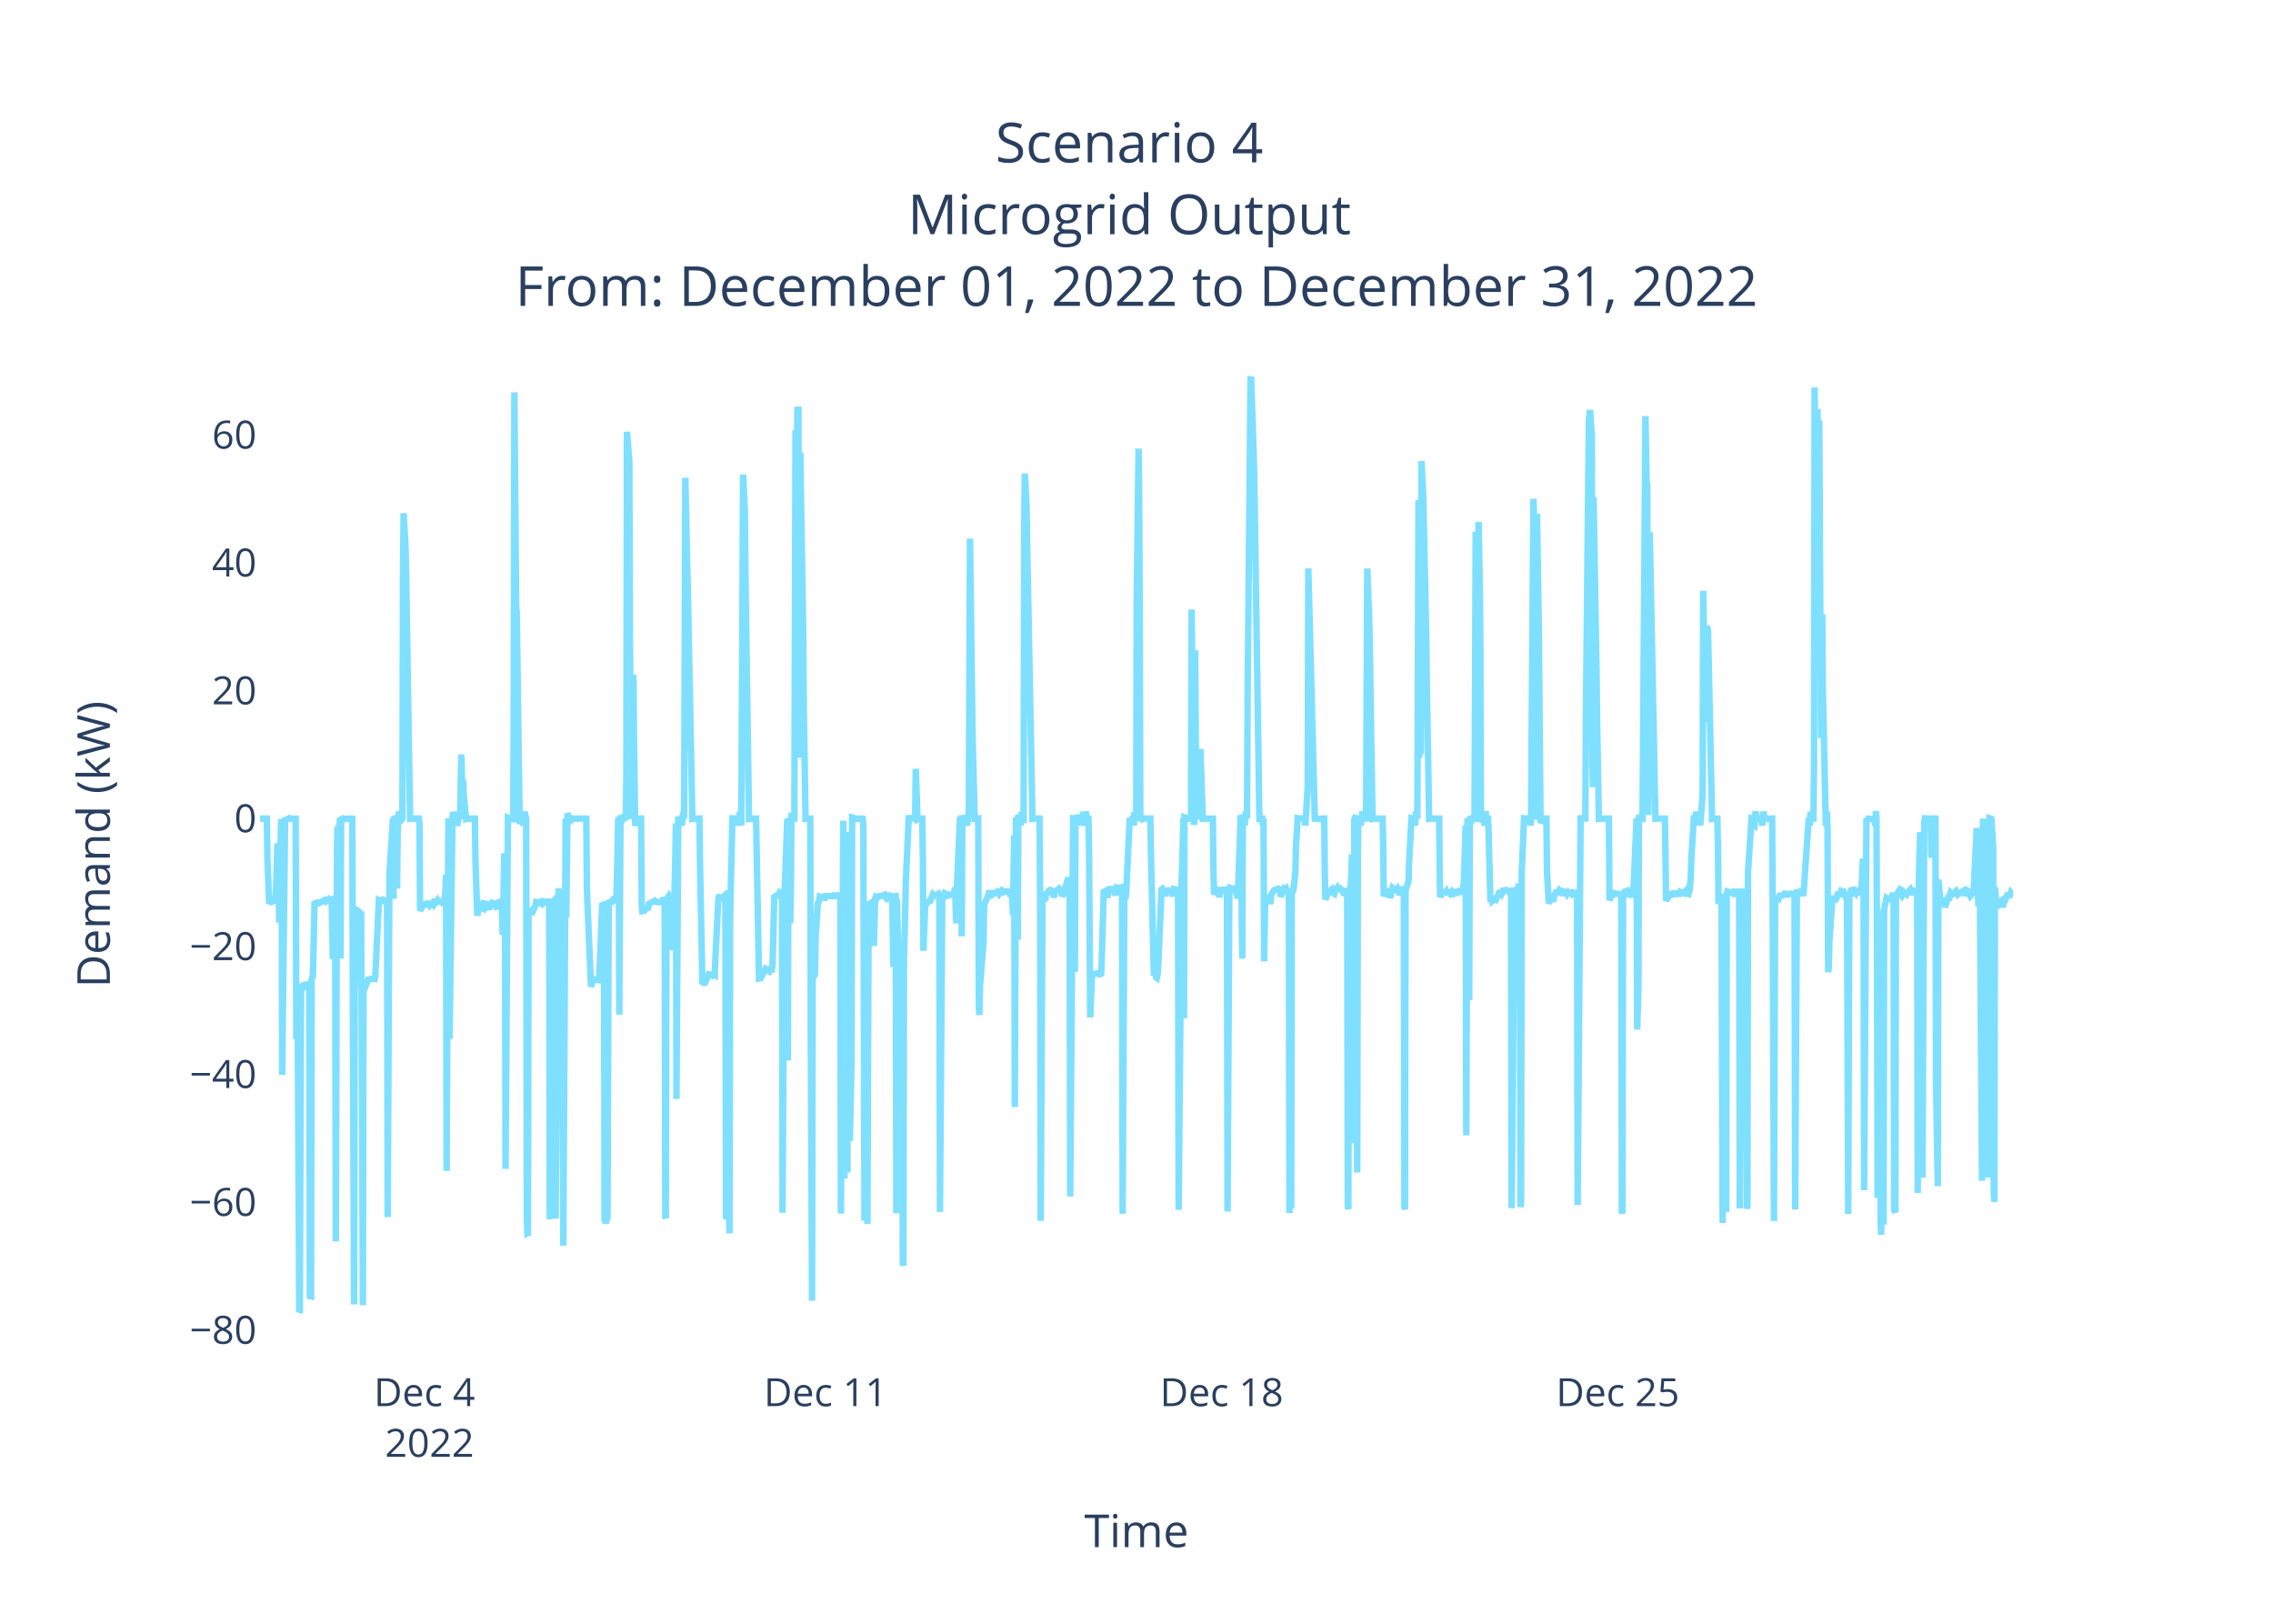
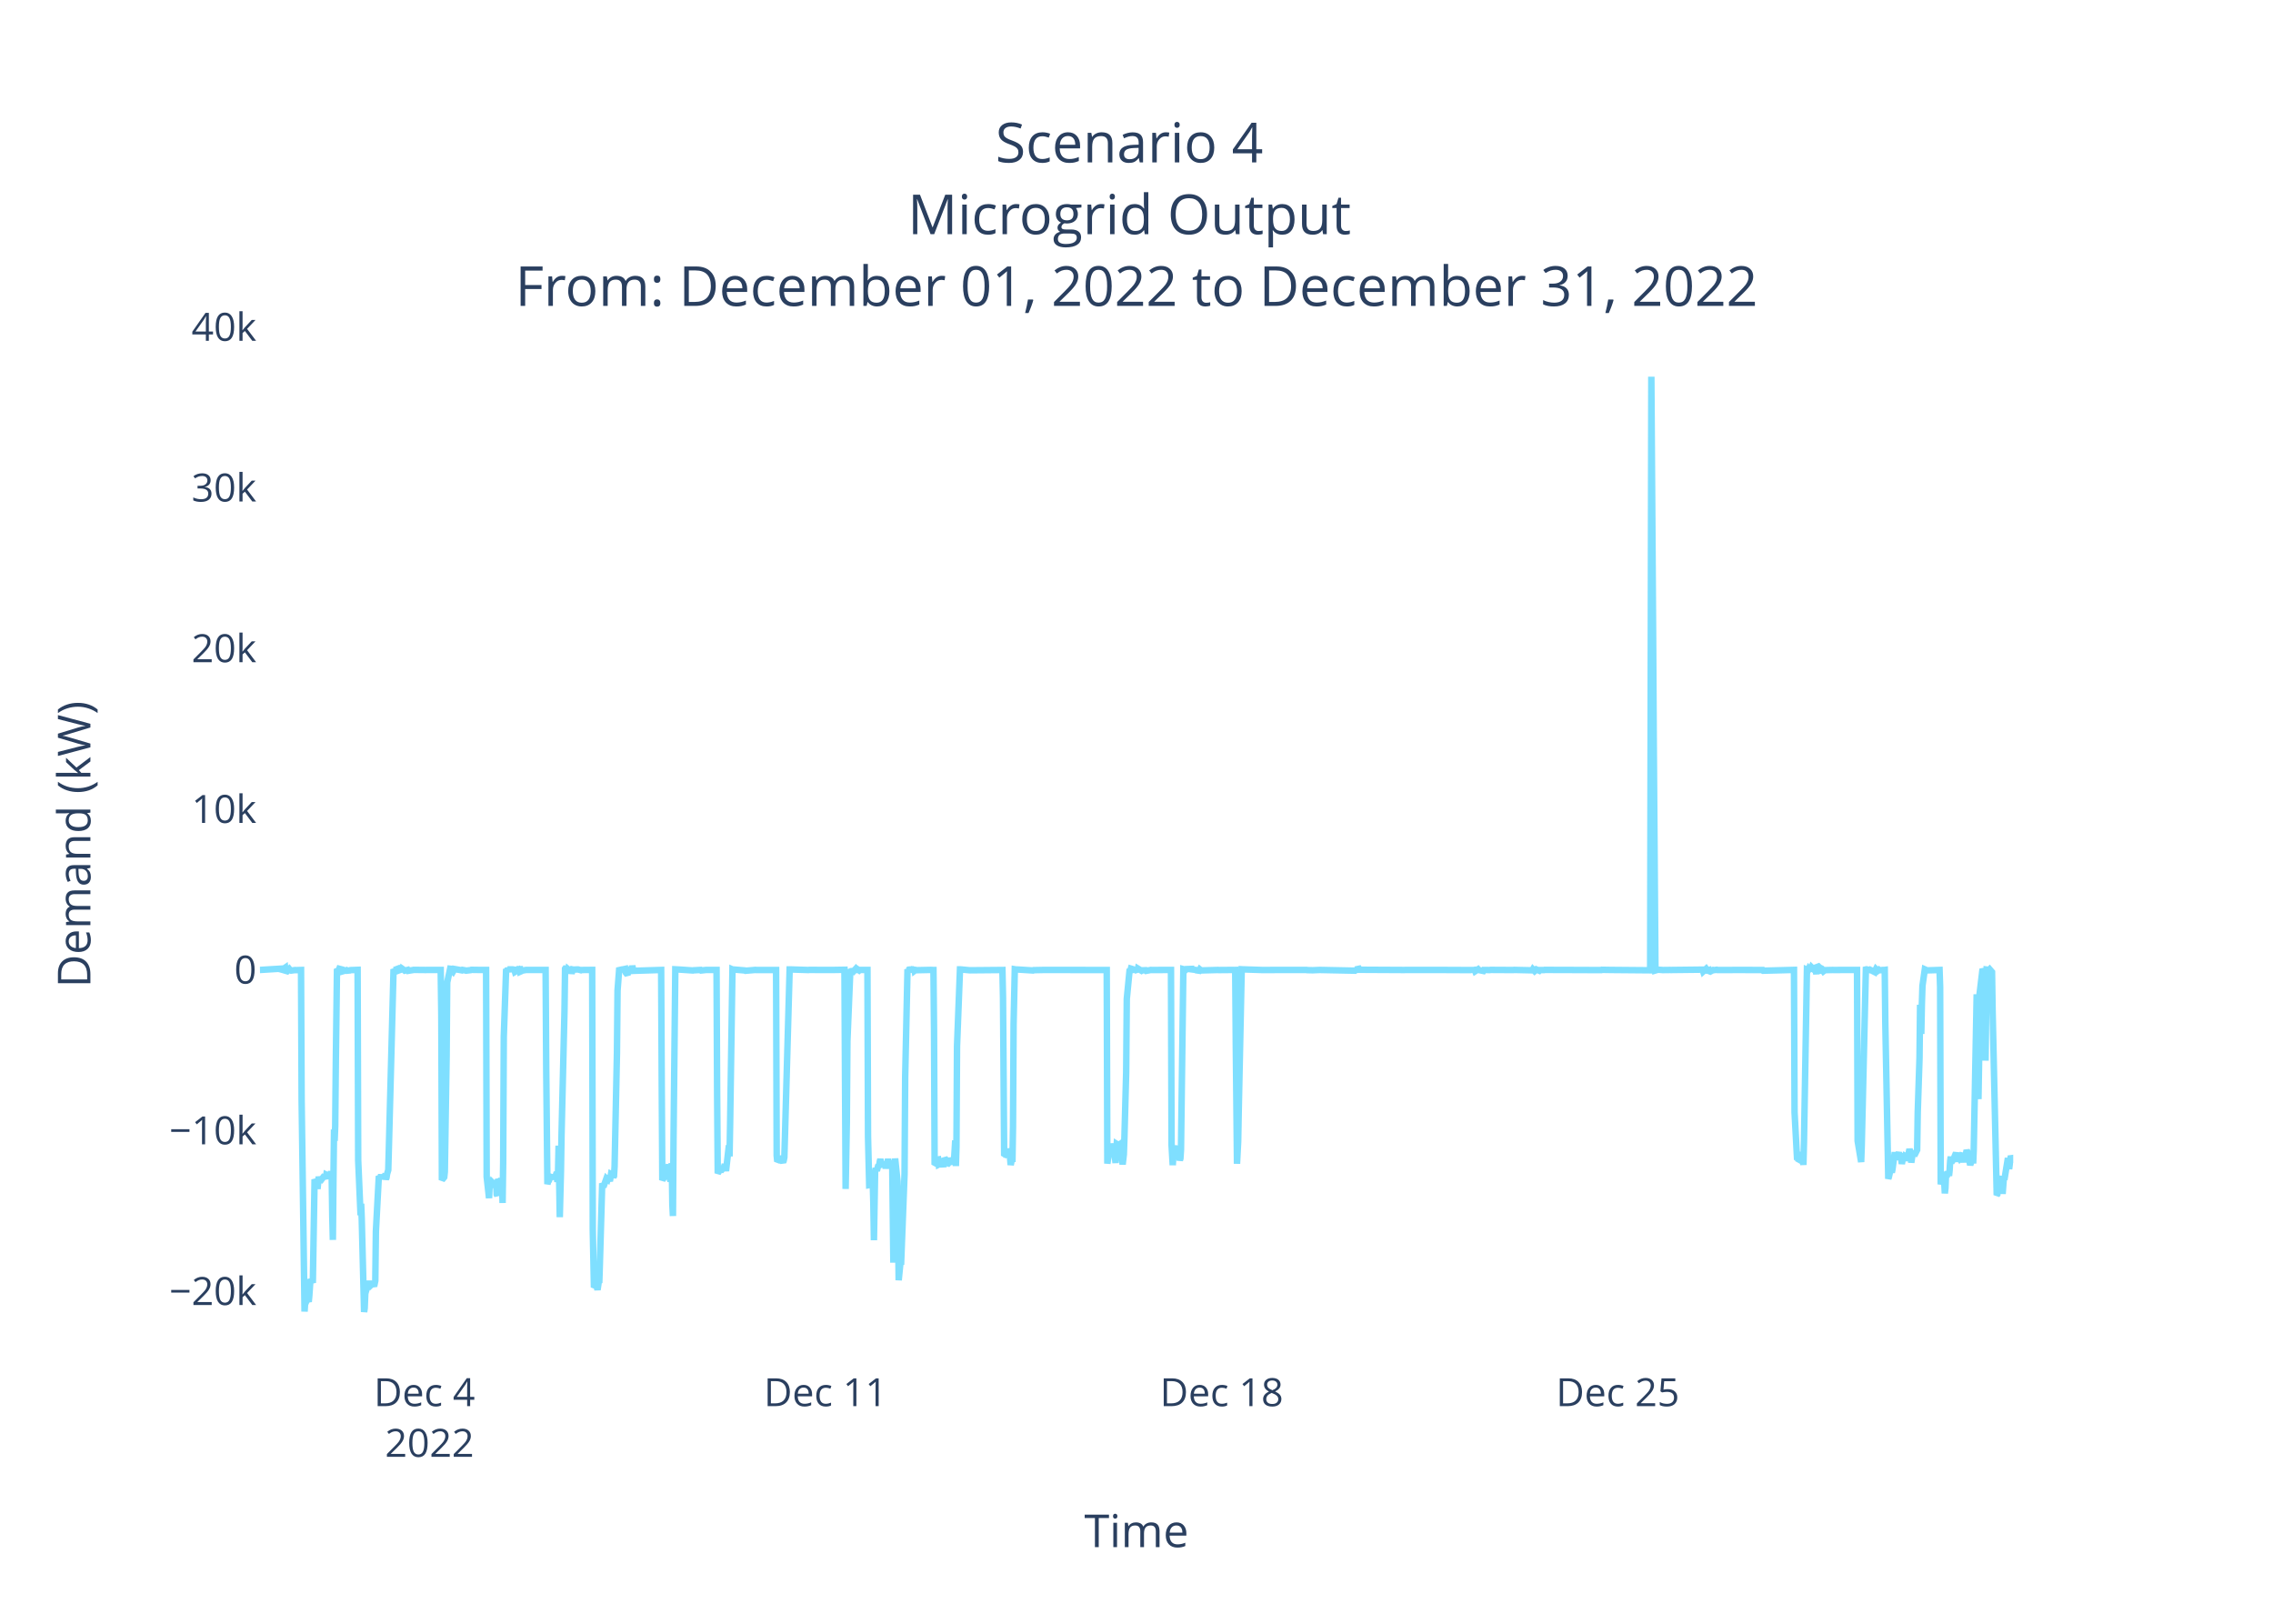
<svg xmlns="http://www.w3.org/2000/svg" class="main-svg" width="700" height="500" style="" viewBox="0 0 700 500">
  <rect x="0" y="0" width="700" height="500" style="fill: rgb(255, 255, 255); fill-opacity: 1;" />
-   <defs id="defs-c0f42e">
+   <defs id="defs-d903cc">
    <g class="clips">
-       <clipPath id="clipc0f42exyplot" class="plotclip">
+       <clipPath id="clipd903ccxyplot" class="plotclip">
        <rect width="540" height="320" />
      </clipPath>
-       <clipPath class="axesclip" id="clipc0f42ex">
+       <clipPath class="axesclip" id="clipd903ccx">
        <rect x="80" y="0" width="540" height="500" />
      </clipPath>
-       <clipPath class="axesclip" id="clipc0f42ey">
+       <clipPath class="axesclip" id="clipd903ccy">
        <rect x="0" y="100" width="700" height="320" />
      </clipPath>
-       <clipPath class="axesclip" id="clipc0f42exy">
+       <clipPath class="axesclip" id="clipd903ccxy">
        <rect x="80" y="100" width="540" height="320" />
      </clipPath>
    </g>
    <g class="gradients" />
    <g class="patterns" />
  </defs>
  <g class="bglayer" />
  <g class="layer-below">
    <g class="imagelayer" />
    <g class="shapelayer" />
  </g>
  <g class="cartesianlayer">
    <g class="subplot xy">
      <g class="layer-subplot">
        <g class="shapelayer" />
        <g class="imagelayer" />
      </g>
      <g class="minor-gridlayer">
        <g class="x" />
        <g class="y" />
      </g>
      <g class="gridlayer">
        <g class="x">
          <path class="xgrid crisp" transform="translate(132.28,0)" d="M0,100v320" style="stroke: rgb(255, 255, 255); stroke-opacity: 1; stroke-width: 1px;" />
          <path class="xgrid crisp" transform="translate(254.25,0)" d="M0,100v320" style="stroke: rgb(255, 255, 255); stroke-opacity: 1; stroke-width: 1px;" />
          <path class="xgrid crisp" transform="translate(376.23,0)" d="M0,100v320" style="stroke: rgb(255, 255, 255); stroke-opacity: 1; stroke-width: 1px;" />
          <path class="xgrid crisp" transform="translate(498.21,0)" d="M0,100v320" style="stroke: rgb(255, 255, 255); stroke-opacity: 1; stroke-width: 1px;" />
        </g>
        <g class="y">
-           <path class="ygrid crisp" transform="translate(0,409.59)" d="M80,0h540" style="stroke: rgb(255, 255, 255); stroke-opacity: 1; stroke-width: 1px;" />
-           <path class="ygrid crisp" transform="translate(0,370.21)" d="M80,0h540" style="stroke: rgb(255, 255, 255); stroke-opacity: 1; stroke-width: 1px;" />
-           <path class="ygrid crisp" transform="translate(0,330.83)" d="M80,0h540" style="stroke: rgb(255, 255, 255); stroke-opacity: 1; stroke-width: 1px;" />
-           <path class="ygrid crisp" transform="translate(0,291.45)" d="M80,0h540" style="stroke: rgb(255, 255, 255); stroke-opacity: 1; stroke-width: 1px;" />
-           <path class="ygrid crisp" transform="translate(0,212.69)" d="M80,0h540" style="stroke: rgb(255, 255, 255); stroke-opacity: 1; stroke-width: 1px;" />
-           <path class="ygrid crisp" transform="translate(0,173.32)" d="M80,0h540" style="stroke: rgb(255, 255, 255); stroke-opacity: 1; stroke-width: 1px;" />
-           <path class="ygrid crisp" transform="translate(0,133.94)" d="M80,0h540" style="stroke: rgb(255, 255, 255); stroke-opacity: 1; stroke-width: 1px;" />
+           <path class="ygrid crisp" transform="translate(0,397.65)" d="M80,0h540" style="stroke: rgb(255, 255, 255); stroke-opacity: 1; stroke-width: 1px;" />
+           <path class="ygrid crisp" transform="translate(0,348.16)" d="M80,0h540" style="stroke: rgb(255, 255, 255); stroke-opacity: 1; stroke-width: 1px;" />
+           <path class="ygrid crisp" transform="translate(0,249.2)" d="M80,0h540" style="stroke: rgb(255, 255, 255); stroke-opacity: 1; stroke-width: 1px;" />
+           <path class="ygrid crisp" transform="translate(0,199.71)" d="M80,0h540" style="stroke: rgb(255, 255, 255); stroke-opacity: 1; stroke-width: 1px;" />
+           <path class="ygrid crisp" transform="translate(0,150.23)" d="M80,0h540" style="stroke: rgb(255, 255, 255); stroke-opacity: 1; stroke-width: 1px;" />
        </g>
      </g>
      <g class="zerolinelayer">
-         <path class="yzl zl crisp" transform="translate(0,252.07)" d="M80,0h540" style="stroke: rgb(255, 255, 255); stroke-opacity: 1; stroke-width: 2px;" />
+         <path class="yzl zl crisp" transform="translate(0,298.68)" d="M80,0h540" style="stroke: rgb(255, 255, 255); stroke-opacity: 1; stroke-width: 2px;" />
      </g>
      <path class="xlines-below" />
      <path class="ylines-below" />
      <g class="overlines-below" />
      <g class="xaxislayer-below" />
      <g class="yaxislayer-below" />
      <g class="overaxes-below" />
-       <g class="plot" transform="translate(80,100)" clip-path="url(#clipc0f42exyplot)">
+       <g class="plot" transform="translate(80,100)" clip-path="url(#clipd903ccxyplot)">
        <g class="scatterlayer mlayer">
-           <g class="trace scatter tracee4f95a" style="stroke-miterlimit: 2; opacity: 0.5;">
+           <g class="trace scatter trace94ab0a" style="stroke-miterlimit: 2; opacity: 0.5;">
            <g class="fills" />
            <g class="errorbars" />
            <g class="lines">
-               <path class="js-line" d="M0,152.07L2.18,152.07L2.36,164.66L2.9,178.27L3.27,177.78L3.45,177.8L4.17,177.54L4.36,177.44L4.9,175.99L5.08,172.14L5.45,159.68L5.81,170.55L5.99,184.11L6.35,166.19L6.53,153.78L6.72,152.25L6.9,231.01L7.81,151.8L7.99,152.43L9.08,151.95L9.26,152.08L11.07,152.1L11.25,219.95L11.62,203.04L12.16,304L12.34,303.77L12.71,203.2L13.25,203.56L13.43,203.47L13.79,204.72L14.16,203.61L14.34,203.49L15.25,202.81L15.43,299.1L15.79,299.17L15.97,201.46L16.15,200.95L16.34,201.12L16.52,194.42L16.88,177.67L17.43,178.07L17.61,177.8L17.79,178.84L18.15,177.34L18.33,177.66L18.51,177.95L19.97,177.17L20.15,177.45L20.33,177.6L21.24,176.88L21.42,177.1L22.14,176.94L22.33,187L22.51,195.31L22.87,182.48L23.05,189.03L23.23,192.21L23.42,282.27L23.78,160.43L23.96,154.38L24.32,158.84L24.5,155.15L24.69,151.92L24.87,195.13L25.05,151.69L25.41,151.97L25.59,152.23L27.41,152.09L27.59,152.09L28.5,152.12L28.68,212.81L29.04,301.66L29.22,205.77L29.41,196.05L30.31,180.55L30.49,180.66L31.04,182.06L31.22,180.65L31.76,301.9L31.95,204.38L32.13,204.83L33.58,201.09L33.76,201.35L34.49,201.47L34.67,201.41L35.39,201.49L35.58,200.6L36.67,177.27L36.85,177.37L37.75,177.46L37.94,177.09L39.03,177.46L39.21,176.99L39.39,274.76L39.93,169.81L40.11,166.3L41.02,152.02L41.2,176.8L41.38,151.39L41.93,152.05L42.11,169.88L42.29,173.59L42.47,155.59L42.84,149.88L43.38,152.09L43.56,152.02L43.74,152.23L43.93,151.94L44.11,77.98L44.29,58.03L44.83,67.15L45.02,73.41L46.29,152.14L46.65,152.11L46.83,152.06L49.01,152.07L49.19,153.49L49.37,180.49L50.1,179.04L50.28,178.53L51.37,178.54L51.55,178.22L52.28,178.28L52.46,178.74L53.36,177.84L53.55,178.07L53.73,178.46L54.64,177.3L54.82,177.72L55.91,177.53L56.09,177.75L56.99,176.72L57.18,174.06L57.36,169.35L57.54,260.55L58.08,151.95L58.27,167.6L58.45,219.93L59.35,151.92L59.54,150.1L60.26,152.17L60.44,152.06L60.63,152.06L60.81,154.32L61.17,152.01L61.35,149.93L61.71,152.2L61.9,139.55L62.08,132.32L62.44,146.12L62.62,140.12L62.8,144.61L63.53,152.16L63.71,152.1L63.89,152.09L66.25,152.07L66.43,164.99L66.98,181.98L67.34,179.98L67.52,178.88L68.43,178.12L68.61,179.73L68.79,179.81L68.97,178.19L69.88,178.35L70.06,178.14L70.25,177.94L70.43,179.74L70.61,179.96L70.79,178.34L71.15,178.67L71.33,178.23L71.52,178L72.42,178.35L72.61,178.25L72.79,178.08L72.97,179.51L73.15,179.65L73.33,177.93L74.42,177.58L74.6,180.25L74.78,187.8L74.96,186.08L75.15,170.64L75.33,162.73L75.51,165.66L75.69,259.95L76.42,151.82L76.6,151.89L76.78,152.17L78.05,152.23L78.23,113.84L78.41,20.83L78.96,86.8L79.14,88.65L80.05,153.79L80.41,149.97L80.59,152.22L80.95,152.07L81.14,154.25L81.5,149.94L82.04,152.07L82.23,274.43L82.41,279.81L82.59,279.73L82.77,181.68L84.04,180.12L84.22,180.34L84.95,178.74L85.13,177.78L86.22,178.09L86.4,177.86L86.76,178.18L86.94,177.74L87.13,177.55L88.58,178.25L88.76,177.39L88.94,177.09L89.12,177.52L89.3,275.45L90.03,177.43L90.21,177.58L90.39,177.58L90.76,177.16L90.94,177.46L91.12,275.21L92.03,173.54L92.21,180.54L92.39,191.39L92.93,184.15L93.12,187.25L93.3,186.64L93.48,283.63L94.21,152.1L94.39,182.45L94.57,167.5L94.75,150.48L95.48,152.15L95.66,151.71L96.02,152.49L96.56,152.06L96.75,152.07L100.56,152.07L100.74,173.77L102.01,203.85L102.19,203.34L102.55,201.33L103.1,201.69L103.28,201.67L104.19,201.79L104.37,201.26L104.55,201.37L104.73,197.01L105.46,178.15L105.64,178.3L105.82,178.6L106,178.23L106.18,275.58L106.55,276.6L106.73,276.03L106.91,178.2L107.09,275.61L107.46,177.18L107.64,177.7L107.82,177.89L108.73,177.13L108.91,177.4L109.09,177.26L109.27,176.09L109.82,176.69L110.18,162.34L110.36,152.4L110.54,152.13L110.72,212.43L111.09,151.13L111.81,152.22L111.99,151.9L112.72,152.4L112.9,138.93L113.08,32.97L113.81,42.21L113.99,96.74L114.53,152.08L114.72,151.56L114.9,107.77L115.08,109.27L115.26,128.55L115.62,154.29L116.17,152.12L116.35,152.1L117.44,152.08L117.62,178.91L117.8,180.57L118.35,180.47L118.53,180.08L119.62,179.55L119.8,178.35L121.61,177.38L121.79,177.58L122.88,177.85L123.07,178.01L123.25,178.38L123.43,177.86L123.61,177.32L123.97,177.76L124.15,176.95L124.34,176.61L124.7,177.31L124.88,274.71L125.06,275.06L125.24,177.05L125.97,175.92L126.15,176.26L126.33,177.67L126.51,177.88L126.7,176.14L126.88,177.09L127.06,187.33L127.24,192.65L127.42,183.33L127.6,179.8L127.97,164.61L128.15,153.55L128.33,238.41L128.87,151.51L129.06,152.04L129.78,152.05L129.96,154.22L130.51,149.93L130.69,152.09L130.87,99.37L131.05,47.14L131.6,72.88L131.78,79.49L133.23,152.16L133.59,152.1L133.77,152.08L135.05,152.07L135.23,152.08L135.41,152.07L135.59,167.06L136.32,202.94L136.68,202.72L136.86,203.16L138.13,200.52L138.31,200.03L139.22,200.17L139.4,200.34L139.76,200L140.13,200.23L140.31,195.41L141.22,176.75L141.4,176.25L142.31,176.39L142.49,176.52L143.21,175.81L143.39,176.18L143.58,274.55L143.76,274.59L143.94,176.25L144.3,174.26L144.48,272.76L144.67,279.83L144.85,181.88L145.57,152.01L145.94,152.02L146.12,152.01L147.03,152.01L147.21,154.21L147.93,149.88L148.11,152.06L148.3,154.14L148.84,46.13L149.38,57.27L149.57,76.77L150.66,152.17L150.84,152.14L151.02,152.14L152.83,152.07L153.02,161.38L153.74,201.28L154.1,201.17L154.29,201.17L155.56,198.7L155.74,198.34L156.83,199.05L157.01,198.47L157.73,198.52L157.92,196.87L158.46,175.61L158.82,176.64L159.01,175.3L159.19,175.64L159.73,175.26L159.91,175.27L160.09,174.88L160.64,175.26L160.82,175.18L161,273.44L161.55,174.97L161.73,172.5L162.45,152.24L162.64,226.56L162.82,151.87L163.36,184.31L163.54,176.38L163.72,150.39L164.45,152.04L164.63,152.05L164.99,32.45L165.18,127.28L165.36,124.96L165.54,26.27L165.72,25.44L165.9,25.88L166.08,128.4L166.27,133.34L166.45,39.29L167.35,93.46L167.54,118.23L168.08,152.15L168.44,152.14L168.63,152.1L169.53,152.08L169.71,222.99L170.08,300.51L170.26,201.85L170.44,200.97L170.98,200.03L171.17,188.74L171.89,177.67L172.07,177.89L172.26,177.34L172.44,176.08L172.98,176.24L173.16,176.4L174.07,176.46L174.25,175.91L176.61,175.97L176.79,175.75L177.88,175.98L178.06,175.45L178.25,175.21L178.43,176.08L178.61,176.21L178.79,175.71L178.97,273.7L179.7,152.75L179.88,261.75L180.06,262.86L180.24,173.45L180.61,188.79L180.79,178.27L180.97,261.05L181.15,156.14L181.69,251.35L181.88,244.4L182.24,226.73L182.42,151.71L183.69,152.05L183.87,152.18L184.96,152.09L185.14,152.06L185.69,152.11L185.87,154.26L186.23,275.84L186.59,178.72L186.78,178.45L187.14,276.9L187.5,178.85L187.68,178.36L188.59,177.85L188.77,178.01L188.95,182.51L189.14,191.29L189.5,176.71L189.68,176.3L190.04,176.61L190.41,176.05L190.59,176.02L191.5,175.83L191.68,175.86L192.4,175.55L192.58,176.05L192.77,176.31L193.13,175.68L193.31,175.57L193.49,175.17L193.67,175.59L193.86,176.22L194.76,175.41L194.94,186.54L195.13,197.79L195.49,181.46L195.67,175.11L195.85,175.66L196.03,273.57L196.22,176.87L196.76,200.5L196.94,200.04L197.85,194.81L198.03,288.92L198.21,289.71L198.39,195.78L198.76,181.23L198.94,171.74L199.85,152.02L200.03,152.03L200.21,151.92L201.84,152.1L202.02,136.73L202.57,152.27L202.93,152.11L203.11,152.08L204.02,152.07L204.2,164.02L204.38,192.79L204.93,178.67L205.11,178.53L206.38,177.19L206.56,177.24L207.29,175.48L207.65,175.88L207.83,175.86L208.92,175.23L209.1,175.84L209.28,175.81L209.47,273.18L210.19,175.5L210.37,175.87L210.55,176.14L210.92,175.07L211.46,175.33L211.64,175.88L213.28,175.33L213.46,175.44L213.64,175.75L213.82,175.25L214,173.88L214.18,173.59L214.37,181.94L214.55,184.31L214.73,171.94L215.64,152.23L215.82,152.01L216,152.03L216.18,188.32L216.36,151.58L217.09,152.05L217.27,152.05L217.63,152.07L217.82,154.23L218.36,149.95L218.54,105.83L218.72,65.85L219.27,106.66L219.45,123.8L220.17,152.17L220.54,152.15L220.72,152.14L221.26,152.05L221.45,210.16L221.63,212.55L221.81,203.53L222.9,190.06L223.08,178.57L224.35,175.69L224.53,174.99L225.44,175L225.62,175.45L227.07,174.57L227.25,174.75L227.62,175.24L227.98,174.63L228.16,174.59L228.52,174.2L228.89,174.48L229.07,174.72L230.16,174.32L230.34,173.97L231.25,175.9L231.43,175.57L231.61,174.35L231.97,181.82L232.15,169.22L232.34,157.2L232.52,240.88L232.88,151.73L233.06,152.04L233.24,154.18L233.43,189.38L233.61,150.86L233.97,152.05L234.15,152.04L234.33,154.16L234.7,149.98L234.88,152.06L235.06,151.99L235.24,152.08L235.42,62.87L235.6,45.82L236.15,55.89L236.33,67.67L237.96,152.15L238.51,152.08L238.69,152.04L240.14,152.07L240.32,176.78L240.5,275.94L241.05,177.52L241.23,177.11L241.96,176.7L242.14,175.26L243.23,174.15L243.41,174.05L243.95,174.26L244.13,175.08L244.5,176.1L244.68,175.83L244.86,174.68L246.13,173.67L246.31,173.9L246.49,174.35L246.68,174.04L246.86,174.5L247.04,175.88L247.4,175.43L247.58,174.87L249.04,170.2L249.22,175.75L249.4,173.09L249.58,268.42L250.49,152L250.67,152.02L251.03,199.24L251.21,151.09L251.76,152.09L252.12,151.96L252.3,152.12L252.85,152.02L253.03,154.15L253.57,150.01L253.75,154.31L253.94,152.14L254.12,152.1L254.3,149.91L254.84,152.14L255.03,152.1L255.21,152.13L255.39,161.77L255.75,213.3L256.3,200.36L256.48,200.1L258.66,199.52L258.84,200.3L259.02,200.49L259.2,198.58L259.93,173.94L260.29,174.44L260.47,174.34L261.02,176.41L261.2,175.49L261.38,174.25L261.92,173.29L262.1,173.6L262.29,174.13L263.01,173.85L263.19,174.56L263.56,175.65L263.74,174.44L263.92,173.33L264.83,173.56L265.01,173.32L265.19,173.27L265.37,174.24L265.55,175.54L265.73,273.75L266.28,172.55L266.64,176.8L266.82,175.15L267.91,151.97L268.09,152.18L269,151.97L269.18,154.19L269.36,150.15L269.91,151.91L270.09,81.73L270.64,38.16L270.82,54.56L271,86.44L271.18,152.72L271.91,152.07L272.09,152.04L274.27,152.07L274.45,162.87L275.35,200.36L275.54,199.84L275.72,199.26L275.9,199.88L276.08,201.02L276.26,201.15L276.44,200.36L276.63,198.84L277.71,173.92L277.9,173.77L278.8,175.78L278.98,175.3L279.17,174.58L279.53,173.53L279.89,174.55L280.07,174.47L280.62,173.89L280.8,174.81L281.16,175.92L281.34,175.13L281.53,173.76L282.07,173.87L282.25,174.19L282.62,173.61L282.8,174.02L282.98,272.57L283.89,170.95L284.07,166.49L284.43,151.97L284.61,213.54L284.79,151.7L285.52,151.97L285.7,152.15L286.79,152.04L286.97,87.69L287.7,154.02L287.88,151.99L288.06,100.26L288.42,152.24L288.79,149.9L288.97,132.27L289.33,147.91L289.51,135.37L289.69,130.67L290.42,152.12L290.78,152.07L290.96,152.08L293.51,152.08L293.69,167.04L293.87,175.4L294.59,174.02L294.78,174.27L295.14,173.97L295.32,175.11L295.5,176.24L295.87,174.67L296.05,174.03L297.68,173.94L297.86,174.37L298.04,273.06L298.59,174L298.77,173.4L299.68,173.74L299.86,173.69L300.4,174.21L300.58,174.68L300.95,175.75L301.13,175.7L301.31,173.02L302.04,151.99L302.22,152L302.4,181.55L302.58,195.16L302.76,150.83L303.31,154.2L303.49,152.05L303.67,149.88L304.03,152.05L304.22,113.83L305.12,16.61L305.3,16L306.21,44.28L306.39,55.03L307.85,152.13L308.39,152.07L308.57,152.07L308.75,152.07L308.93,154.24L309.12,152.07L309.3,196.04L309.66,176.22L310.21,176.74L310.39,176.31L311.11,178.07L311.29,177.77L311.48,175.59L312.38,174.12L312.56,174.06L313.47,173.74L313.65,174.08L314.02,173.06L314.2,174.42L314.38,176.08L315.47,173.69L315.65,173.83L315.83,173.74L316.01,173.6L316.19,174.34L316.38,174.45L316.56,173.68L316.74,174.45L316.92,175.74L317.1,273.54L317.28,175.31L317.65,272.13L317.83,174.14L318.19,174.84L318.37,173.35L318.55,172.26L318.92,168.67L319.1,160.82L319.64,151.99L320.01,152.08L320.19,152.03L321.82,152.06L322,154.21L322.73,142.38L322.91,75.04L324.91,152.14L325.09,152.17L327.81,152.07L327.99,168.9L328.17,177.03L328.72,175.58L328.9,174.84L330.17,173.82L330.35,174.26L330.53,175.03L330.9,175.23L331.08,174.32L331.81,173.4L331.99,173.81L332.71,173.93L332.89,173.77L333.8,174.75L333.98,175.75L334.89,173.69L335.07,271.48L335.25,272.3L335.44,174.25L335.98,172.88L336.16,169.43L336.34,163.14L336.52,251.99L336.89,243.34L337.07,152.44L337.25,151.98L337.43,152.08L337.61,199.4L337.98,261.06L338.16,163.18L338.34,152L338.88,152.05L339.07,154.22L339.61,149.86L339.97,152.07L340.15,152.09L340.7,152.04L340.88,112.9L341.06,75.07L341.61,88.91L341.79,95.91L342.7,152.16L343.24,152.08L343.42,152.08L345.78,152.07L345.96,159.48L346.14,175.97L346.87,174.41L347.05,173.87L348.14,176.21L348.32,175.92L348.5,174.85L348.87,173.47L349.41,173.98L349.59,173.91L349.96,174.13L350.14,173.77L350.32,173.57L351.05,175.41L351.23,175.07L351.41,174.27L352.32,173.4L352.5,271.61L352.68,272.44L352.86,174.16L353.77,171.37L353.95,165.67L354.68,152L354.86,152.05L355.04,152.02L355.58,152.03L355.76,154.22L356.13,149.87L356.49,152.1L356.67,103.42L356.85,53.9L357.04,133.46L357.22,125.25L357.4,124.62L357.58,132.22L357.76,41.99L358.31,53.17L358.49,61.55L359.21,95.17L359.39,109.17L360.12,152.14L360.67,152.07L360.85,152.08L363.21,152.07L363.39,171.01L363.57,176.31L364.11,174.75L364.3,174.84L365.2,174.64L365.38,174.43L365.75,175.4L365.93,175.15L366.11,174.16L366.84,175.02L367.02,175.74L367.2,176.05L367.38,175.13L367.56,174.55L368.11,174.91L368.29,175.77L368.65,174.08L369.2,174.61L369.38,174.93L369.92,173.67L370.1,174.41L370.29,175.45L370.65,173.21L370.83,171.39L371.37,154.21L371.56,249.61L371.92,152.02L372.28,189.44L372.46,208.02L372.65,151.51L373.37,152.32L373.55,151.95L374.1,152.06L374.28,109.77L374.46,63.76L375.19,67.61L375.37,60.72L375.73,80.88L375.91,101.17L376.09,153.07L376.82,152.2L377,152.08L377.18,154.27L377.55,149.86L377.73,152.07L377.91,152.09L378.27,152.09L378.45,156.42L379,177.75L379.36,176.69L379.54,177.51L380.63,176.64L380.81,176.81L381.9,174.34L382.08,174.71L382.45,175.24L382.63,174.86L382.81,174.23L383.72,174.07L383.9,174.28L384.08,175.09L384.44,174.14L384.63,174.68L384.81,174.42L384.99,174.37L385.17,175.53L385.35,175.29L385.53,272.03L386.44,174.23L386.62,174.12L386.8,173.98L386.98,174.25L387.17,175.05L387.53,173.46L388.07,173.9L388.26,271.68L388.44,270.13L388.62,169.09L389.34,151.99L389.71,152.02L389.89,152L391.16,152.03L391.34,154.2L391.52,152.06L391.7,123.66L392.25,53.6L392.43,60.51L392.61,75.07L392.79,152.4L393.16,124.97L393.34,58.18L393.88,91.87L394.06,110.08L394.43,153.44L395.15,152.11L395.33,152.09L396.24,152.06L396.42,168.42L396.97,178.15L397.33,177.45L397.51,177L398.42,176.89L398.6,175.98L399.51,174.11L399.69,174.99L399.87,175.42L400.05,174.53L400.24,174.15L400.96,174.8L401.14,175.84L401.51,174.5L402.05,174.65L402.23,174.74L402.59,175.31L402.96,174.71L403.14,174.85L403.5,175.62L403.68,175.01L403.87,174.27L404.23,174.73L404.41,175.39L405.32,174.98L405.5,175.66L405.68,175.4L405.86,271.05L406.77,152L406.95,151.99L408.22,152.03L408.4,120.5L409.31,29.4L409.49,27.87L409.67,26.24L409.86,28.93L410.04,31.67L410.22,33.7L410.4,135.52L410.58,142.39L410.76,53.09L411.67,106.76L411.85,122.38L412.4,152.14L412.94,152.07L413.12,152.09L415.48,152.06L415.66,177.22L416.57,175.12L416.93,175.3L417.12,175.07L418.39,175.27L418.57,175.77L419.11,174.77L419.29,175.07L419.48,272.8L419.66,272.79L419.84,175.41L420.02,175.8L420.2,175.49L420.38,174.58L421.11,174.31L421.29,175.3L421.47,175.24L421.65,174.09L422.74,176.2L422.92,175.17L423.11,172.9L424.01,151.98L424.19,217.04L424.56,204.63L424.74,151.03L425.65,152.04L425.83,152.07L426.74,28.12L427.1,49.16L427.28,48.59L427.64,150.98L428.01,63.89L428.19,70.17L429.82,152.13L430.37,152.07L430.55,152.04L432.73,152.08L432.91,164.26L433.09,177.39L433.82,176.08L434,175.38L434.9,175.16L435.09,175.47L435.81,175.3L435.99,175.13L436.72,174.98L436.9,175.51L437.08,176.01L437.26,175.1L437.45,174.62L438.72,175.07L438.9,174.57L439.44,174.02L439.62,174.46L439.81,175.17L439.99,175.25L440.17,174.68L440.35,174.19L440.71,169.73L440.89,164.2L441.62,152.01L441.8,152.02L441.98,152.06L442.16,154.16L442.35,149.93L442.71,152.07L442.89,152.18L443.44,152.13L443.62,154.14L444.34,144.88L444.52,81.91L445.25,122.31L445.43,110.07L445.61,92.79L445.98,94L446.16,101.09L447.25,152.13L447.43,152.09L447.61,152.07L448.88,152.08L449.06,160.54L449.24,178.29L449.97,176.92L450.15,177.17L450.51,276.58L450.88,175.95L451.06,175.41L451.6,273.21L451.78,175.3L451.97,174.54L452.87,174.85L453.06,174.74L453.78,174.55L453.96,174.75L454.33,176.04L454.69,174.64L454.87,174.56L455.6,174.57L455.78,272.1L456.5,174.03L456.69,174.38L456.87,174.55L457.23,174.09L457.41,175L457.59,174.98L457.77,174.06L457.96,272.2L458.14,271.08L458.32,168.59L459.41,152L459.59,152.06L459.77,152.03L459.95,154.18L460.32,154.36L460.68,149.8L460.86,152.14L462.49,152.16L462.68,154.22L463.04,150L463.58,152L463.76,152.16L465.76,152.07L465.94,183.37L466.31,275.98L466.67,176.34L466.85,176.56L467.21,177.48L467.58,176.65L467.76,176.77L468.48,175.15L468.67,176.07L469.75,174.92L469.94,174.68L470.3,176.19L470.66,174.72L470.84,175.1L472.48,175.37L472.66,174.56L472.84,272.41L473.38,174.78L473.57,174.76L473.93,175.22L474.29,174.75L474.47,174.92L475.2,175.18L475.38,175.9L477.02,151.93L477.2,152.06L477.38,154.2L477.56,150.01L477.92,151.75L478.1,152.06L478.47,152.06L478.65,136.4L478.83,19.3L479.37,70.88L479.56,65.06L479.74,25.93L479.92,72.6L480.28,29.48L480.46,66.38L480.83,127.24L481.19,89.2L481.37,112.15L482.28,154.29L482.46,152.1L482.64,149.9L482.82,155.47L483.01,199.36L483.19,197.91L483.37,190.24L484.28,176.65L484.46,176.63L485.36,176.97L485.55,176.7L486.09,174.7L486.27,175.06L486.45,176.04L487,174.37L487.54,174.6L487.72,174.57L488.09,175.43L488.63,174.97L488.81,174.81L489.18,273.79L489.54,174.66L489.72,175.15L489.9,175.16L490.08,174.15L490.81,173.98L490.99,174.27L491.17,174.94L491.35,175.1L491.54,174.31L491.72,174.27L492.08,173.77L492.26,174.17L492.44,174.89L492.81,174.12L492.99,175.12L493.17,175.54L493.71,164.4L493.9,166.34L494.08,266.49L494.8,152L494.98,152.16L495.17,152.06L497.34,152.33L497.53,154.27L497.71,149.8L497.89,152.1L498.07,200.73L498.25,268.85L498.62,180.42L498.8,182.45L498.98,184.09L499.16,276.03L499.34,280.22L499.52,189L499.7,182.39L499.89,275.16L500.07,277.08L500.25,179.86L500.97,176.61L501.16,176.76L501.34,177.01L501.52,177.59L501.88,176.78L502.06,176.79L503.15,175.08L503.33,272.63L503.7,273.29L503.88,175.75L504.79,174.37L504.97,174.73L505.69,175.77L505.88,175.39L506.06,174.5L507.15,175.4L507.33,175.04L508.24,174L508.42,174.49L508.6,175.61L508.96,174.57L509.14,174.21L510.23,174.68L510.41,174.05L510.59,267.38L510.96,169.36L511.14,162.82L511.32,156.27L511.68,168.44L511.87,166.97L512.05,262.65L512.59,153.1L512.77,152L514.59,152.11L514.77,163.35L514.95,163.97L515.13,160.06L515.68,152.05L516.04,152.07L516.22,233.52L516.77,265.28L516.95,170.84L517.67,178.28L517.86,178.11L518.04,177.12L518.76,177.37L518.94,179.38L519.85,176.72L520.03,176.87L520.22,177.23L520.76,174.88L521.3,175.38L521.49,175.3L522.39,174.42L522.57,174.76L522.94,175.48L523.48,175.04L523.66,174.95L524.39,174.49L524.57,175.11L524.75,175.58L525.66,174.09L525.84,174.18L526.02,174.39L526.75,175.9L527.11,175.46L527.29,175.31L527.48,175.12L527.66,175.71L527.84,174.02L528.75,154.98L528.93,160.74L529.11,174.1L529.29,179.03L529.47,174.79L529.65,165.37L530.38,263.61L530.56,157.16L530.74,152.08L531.11,162.18L531.29,180.73L531.65,171.35L531.83,256.44L532.01,257.04L532.19,262.57L532.74,151.99L533.1,152.12L533.28,152.19L533.83,161.02L534.01,267.49L534.19,270.1L534.37,173.17L534.92,179.59L535.28,178.32L535.46,177.98L536.37,177.32L536.55,177.98L536.73,179.44L537.1,177.53L537.28,177.7L538.37,175.05L538.55,175.66L538.73,176.39L539.27,174.78L539.64,175.14L539.82,175.29L540,175.67" style="vector-effect: non-scaling-stroke; fill: none; stroke: rgb(0, 191, 255); stroke-opacity: 1; stroke-width: 2px; opacity: 1;" />
+               <path class="js-line" d="M0,198.68L6.53,198.28L6.72,199.13L7.62,198.12L7.81,197.99L7.99,199.57L8.53,198.91L8.71,198.74L9.08,198.38L9.44,198.83L9.62,198.88L10.89,198.71L11.07,198.74L12.71,198.69L12.89,238.86L13.79,303.87L13.98,300.96L14.16,301.14L14.34,300.73L14.52,300.43L14.88,300.23L15.07,300.88L15.25,299.06L15.61,293.92L16.15,294.61L16.34,295.03L16.88,263.18L17.43,264.18L17.61,263.51L17.79,266.11L18.15,262.34L18.33,263.14L18.51,263.89L19.97,261.93L20.15,262.61L20.33,262.99L20.51,261.74L20.69,261.83L20.87,262.54L21.24,261.19L21.42,261.74L21.6,261.98L21.96,260.83L22.14,261.34L22.33,274.48L22.51,281.8L22.69,263.02L22.87,247.81L23.05,251.31L23.23,246.75L23.42,227.15L23.78,198.39L24.32,198.83L24.5,198.32L25.41,198.56L25.59,199.08L26.68,198.76L26.86,198.91L27.77,198.82L27.95,198.73L30.13,198.65L30.31,257.31L31.04,274.2L31.22,270.66L31.4,275.24L32.13,304L32.31,302.83L32.49,298.33L33.58,294.55L33.76,295.19L33.94,295.98L34.31,294.77L34.49,295.5L34.67,295.33L34.85,295.07L35.03,295.74L35.21,296.1L35.58,294.37L35.76,279.18L36.67,262.16L36.85,262.41L37.03,263.04L37.39,261.75L37.57,262.47L37.75,262.64L37.94,261.72L38.3,262.99L38.48,262.38L38.66,262.44L38.84,263.07L39.03,262.64L39.21,261.47L39.57,260.3L39.75,253.77L41.2,198.47L41.38,198.73L42.47,198.32L42.66,198.88L43.56,198.55L43.74,199.07L43.93,198.35L44.47,198.73L44.65,198.89L45.56,198.66L45.74,198.94L47.19,198.7L47.37,198.65L51.19,198.69L51.37,198.68L55.72,198.68L55.91,212.53L56.09,263.37L56.81,262.48L56.99,260.8L57.54,225.41L57.72,202.52L58.63,198.3L58.81,198.32L59.54,199.15L59.72,198.84L59.9,198.38L62.26,198.8L62.44,198.66L63.35,198.82L63.53,198.89L64.98,198.72L65.16,198.64L68.07,198.68L68.25,198.67L69.7,198.68L69.88,262.36L70.61,268.94L70.79,264.86L70.97,265.38L71.15,265.69L71.33,264.59L71.52,264.01L72.42,264.9L72.61,264.63L72.79,264.21L72.97,267.82L73.15,268.16L73.33,263.83L73.51,263.79L73.69,265.02L74.42,262.96L74.6,264.52L74.78,270.43L74.96,257.99L75.15,219.2L75.87,198.4L76.05,198.66L76.24,199.09L76.42,198.12L76.96,199.05L77.14,198.63L77.32,197.68L77.51,198.87L77.69,197.99L77.87,199.14L78.23,197.85L78.41,198.68L78.59,199.28L79.68,198.66L79.87,199.05L80.05,197.55L80.23,199.2L80.59,199.04L80.77,198.89L82.04,198.67L82.23,198.67L88.03,198.68L88.22,229.59L88.58,264.63L89.12,262.79L89.3,262.87L89.49,262.35L90.03,262.57L90.21,262.94L90.57,262.29L90.76,261.9L90.94,262.65L91.3,261.53L91.48,261.47L91.66,263.96L91.85,261.37L92.03,252.78L92.39,274.8L92.75,260.69L92.93,249.51L93.84,211.38L94.02,198.29L94.39,197.79L94.75,199.12L94.93,198.43L95.48,198.89L95.66,197.78L96.02,199.78L96.38,198.54L96.56,198.58L97.84,198.52L98.02,198.52L98.92,198.77L99.11,198.69L102.37,198.66L102.55,278.7L102.92,296.43L103.46,295.82L103.64,295.52L104.01,297.19L104.19,296.08L104.37,294.79L104.55,295.07L104.73,289.49L105.46,264.39L105.64,264.76L105.82,265.53L106.73,262.96L106.91,263.14L107.09,263.26L107.46,261.95L107.64,263.25L107.82,263.72L108.18,261.53L108.73,261.82L108.91,262.49L109.09,262.14L109.27,259.21L110,224.2L110.18,205.04L110.72,198L111.09,198.64L111.27,198.63L112.54,198.35L112.72,199.5L113.26,200.21L113.63,197.71L113.81,199.01L113.99,199.8L114.17,198.56L114.35,199.29L114.53,198.7L114.72,197.4L115.08,198.95L115.26,198.94L123.61,198.68L123.79,234L123.97,263.4L124.7,262.28L124.88,260.99L125.97,258.79L126.15,259.63L126.33,263.19L126.51,263.7L126.7,259.34L126.88,258.28L127.06,270.95L127.24,274.44L127.42,250.96L127.97,198.49L128.51,198.52L128.69,198.52L133.41,198.84L133.59,198.79L135.77,198.67L135.95,198.84L137.41,198.68L137.59,198.68L140.67,198.68L140.85,236.96L141.04,261.3L141.76,260.16L141.94,260.67L142.85,259.45L143.03,259.17L143.21,258.5L143.39,259.44L143.58,260.6L144.48,252.68L144.67,256.1L144.85,246.12L145.57,198.52L145.75,198.6L145.94,198.54L149.38,198.83L149.57,198.93L152.65,198.66L152.83,198.69L159.01,198.69L159.19,255.8L159.37,257.65L159.91,257.15L160.09,256.17L161.18,257.93L161.36,257.33L161.55,256.4L161.73,250.2L163.18,198.52L163.36,198.52L168.99,198.7L169.17,198.66L176.07,198.68L176.25,198.68L180.06,198.62L180.24,233.31L180.42,266.11L180.79,245.69L180.97,220.54L181.88,198.46L182.06,198.74L182.42,199.1L182.6,198.3L182.78,198.82L182.96,198.99L183.51,198.38L183.69,198.64L183.87,198.96L184.05,199.22L184.24,198.58L184.6,198.83L184.78,198.67L187.14,198.67L187.32,250.09L187.68,264.92L188.23,264.82L188.41,264.59L188.59,263.64L188.77,264.05L188.95,270.25L189.14,281.91L189.5,260.76L189.68,259.74L190.04,260.51L190.23,259.79L190.41,259.1L190.77,258.78L190.95,257.6L191.13,256.93L191.31,257.85L191.5,258.56L192.22,258.25L192.4,257.86L192.77,259.77L193.13,258.17L193.31,257.9L193.49,256.89L193.67,257.94L193.86,259.54L194.76,257.5L194.94,273.25L195.13,288.82L195.49,265.1L195.67,256.73L196.4,263.72L196.58,278.95L196.76,294.23L197.3,288.81L197.49,289.44L198.57,261.48L198.76,231.68L199.48,198.49L199.66,198.76L199.85,198.59L200.57,198.53L200.75,199.24L201.48,197.92L201.66,198.9L201.84,198.76L206.74,198.66L206.92,198.68L207.47,198.69L207.65,217.27L207.83,258.62L208.56,258.17L208.74,257.07L208.92,257.04L209.1,258.59L209.28,258.5L209.47,257.16L210.37,258.65L210.55,259.32L210.92,256.65L211.46,257.29L211.64,258.68L211.83,258.49L212.01,256.63L212.37,257.91L212.55,257.39L212.73,256.72L213.64,258.34L213.82,257.11L214.18,251.18L214.37,259.06L214.55,253.21L214.73,222.13L215.64,198.51L215.82,198.51L218.54,198.77L218.72,198.78L228.71,198.69L228.89,207.05L229.25,255.89L229.79,255.55L229.98,256.28L230.34,253.88L230.88,254.97L231.07,256.58L231.25,258.73L231.43,257.89L231.61,253.96L231.79,257.83L231.97,247.04L232.15,215.35L232.52,198.47L233.06,198.56L233.24,198.53L238.14,198.84L238.33,198.74L241.23,198.68L241.41,198.68L260.83,198.69L261.02,258.31L261.74,253.5L261.92,252.17L262.29,254.28L262.83,253.8L263.01,253.57L263.56,258.11L263.74,255.05L263.92,252.27L264.83,252.85L265.01,252.24L265.19,252.12L265.37,254.56L265.73,258.59L266.1,255.48L266.28,250.3L266.82,230.13L267.01,207.6L267.91,198.37L268.09,198.96L268.28,198.26L268.82,198.42L269,198.55L269.36,199.29L269.55,198.45L270.27,199.12L270.45,198.26L271.54,198.92L271.72,198.8L272.81,198.76L272.99,198.95L274.45,198.67L274.63,198.69L280.62,198.68L280.8,252.66L281.16,258.79L281.53,253.36L281.71,253.02L282.25,254.43L282.43,254.22L282.62,252.97L283.34,257.28L283.52,256.75L283.7,254.05L284.43,198.43L285.16,198.62L285.34,198.42L286.97,198.36L287.15,199.19L287.7,198.12L287.88,198.48L288.06,199.24L288.61,198.31L288.79,198.66L288.97,199.53L289.51,198.52L289.88,198.82L290.06,198.82L295.14,198.68L295.32,198.71L299.86,198.67L300.04,198.69L300.4,198.68L300.58,221.8L300.95,258.36L301.31,251.49L301.49,241.68L302.4,198.48L302.58,198.49L302.76,198.5L308.39,198.68L308.57,198.69L322.37,198.67L322.55,198.73L324,198.76L324.18,198.77L326.54,198.67L326.72,198.68L337.79,198.91L337.98,199.44L338.16,197.68L338.7,198.61L338.88,198.62L352.5,198.69L352.68,198.68L364.3,198.68L364.48,198.68L373.19,198.72L373.37,199.31L373.73,198.18L374.1,198.66L374.28,199.08L375.19,198.48L375.37,198.69L376.82,198.99L377,198.69L378.82,198.71L379,198.66L386.08,198.7L386.26,198.66L391.89,198.79L392.07,198.48L392.61,199.04L392.97,198.73L393.16,198.53L394.06,198.91L394.25,198.71L395.52,198.71L395.7,198.65L400.42,198.68L400.6,198.67L413.12,198.72L413.3,198.63L416.39,198.68L416.57,198.68L428.19,198.78L428.37,106.3L428.55,16L429.1,96.16L429.28,126.59L429.82,198.83L430.37,198.67L430.55,198.6L431.82,198.68L432,198.71L434.36,198.68L434.54,198.69L444.34,198.58L444.52,199.15L445.43,198.32L445.61,198.57L445.79,198.8L446.34,198.66L446.52,199.1L446.7,199.17L447.61,198.69L447.79,198.73L448.7,198.62L448.88,198.69L453.42,198.69L453.6,198.68L462.86,198.69L463.04,198.91L472.48,198.66L472.66,242.52L473.38,255.92L473.57,255.86L473.75,256.92L473.93,257.02L474.11,255.92L474.29,255.83L474.47,256.26L474.66,256.49L475.02,255.44L475.2,256.92L475.38,258.72L475.56,251.65L476.47,198.58L476.83,198.73L477.02,198.31L477.56,198.93L477.74,198.31L477.92,197.87L478.83,198.77L479.01,198.61L479.19,198.76L479.37,199.99L479.56,197.16L480.1,197.7L480.28,198.68L480.46,199.69L480.83,198.17L481.01,198.26L481.55,199.08L481.73,198.94L481.92,198.74L484.46,198.68L484.64,198.69L491.9,198.67L492.08,251.29L493.17,257.82L493.35,252.56L494.62,198.53L494.8,198.49L495.71,198.7L495.89,198.6L497.34,199.33L497.53,198.76L497.71,198.41L498.25,198.94L498.62,198.64L498.8,198.78L499.89,198.68L500.07,198.72L500.43,198.67L500.61,215.17L501.52,262.98L501.7,262.44L502.25,259.99L502.61,261.04L502.79,260.2L503.52,254.82L503.7,256.06L503.88,256.98L504.79,254.89L504.97,255.8L505.33,255.23L505.69,258.4L505.88,257.46L506.06,255.21L506.42,257.4L506.78,255.99L506.96,256.09L507.15,257.47L507.51,255.3L507.69,255.66L508.05,253.83L508.42,255.18L508.6,258.01L509.14,254.49L509.32,254.93L509.51,255.89L510.41,254.09L510.59,242.57L511.14,225.85L511.32,209.4L511.68,218.38L511.87,209.11L512.05,203.56L512.77,198.49L512.95,198.57L513.14,198.82L517.31,198.68L517.49,203.95L517.67,264.71L518.4,261.67L518.58,260.87L518.94,267.48L519.13,265.79L519.31,261.46L519.49,262.45L519.85,260.79L520.03,261.16L520.22,262.08L520.4,260.47L520.58,257.51L520.76,256.16L520.94,257.98L521.3,257.42L521.49,257.21L522.39,255L522.57,255.87L522.94,257.67L523.3,256.24L523.48,256.57L524.39,255.19L524.57,256.76L524.75,257.93L524.93,256.22L525.12,255.35L525.3,255.73L525.48,255.08L525.66,254.19L526.39,255.8L526.57,257.84L526.75,258.75L527.11,257.63L527.29,257.26L527.48,256.78L527.66,258.26L527.84,254.03L528.75,206.18L528.93,214.24L529.11,233.74L529.29,238.45L529.47,227.81L529.65,205.99L530.56,198.37L530.74,198.7L531.11,199.08L531.29,198.6L531.47,226.61L531.83,198.56L532.56,198.66L532.74,198.48L533.47,199.32L533.65,211.14L534.92,268L535.1,267.77L535.28,264.82L536.37,262.3L536.55,263.96L536.73,267.64L537.1,262.83L537.28,263.27L538.37,256.61L538.55,258.15L538.73,259.98L539.27,255.92L539.64,256.84L539.82,257.22L540,258.17" style="vector-effect: non-scaling-stroke; fill: none; stroke: rgb(0, 191, 255); stroke-opacity: 1; stroke-width: 2px; opacity: 1;" />
            </g>
            <g class="points" />
            <g class="text" />
          </g>
        </g>
      </g>
      <g class="overplot" />
      <path class="xlines-above crisp" d="M0,0" style="fill: none;" />
      <path class="ylines-above crisp" d="M0,0" style="fill: none;" />
      <g class="overlines-above" />
      <g class="xaxislayer-above">
        <g class="xtick">
          <text text-anchor="middle" x="0" y="433" transform="translate(132.28,0)" style="font-family: 'Open Sans', verdana, arial, sans-serif; font-size: 12px; fill: rgb(42, 63, 95); fill-opacity: 1; white-space: pre; opacity: 1;">
            <tspan class="line" dy="0em" x="0" y="433">Dec 4</tspan>
            <tspan class="line" dy="1.3em" x="0" y="433">2022</tspan>
          </text>
        </g>
        <g class="xtick">
          <text text-anchor="middle" x="0" y="433" style="font-family: 'Open Sans', verdana, arial, sans-serif; font-size: 12px; fill: rgb(42, 63, 95); fill-opacity: 1; white-space: pre; opacity: 1;" transform="translate(254.25,0)">Dec 11</text>
        </g>
        <g class="xtick">
          <text text-anchor="middle" x="0" y="433" style="font-family: 'Open Sans', verdana, arial, sans-serif; font-size: 12px; fill: rgb(42, 63, 95); fill-opacity: 1; white-space: pre; opacity: 1;" transform="translate(376.23,0)">Dec 18</text>
        </g>
        <g class="xtick">
          <text text-anchor="middle" x="0" y="433" style="font-family: 'Open Sans', verdana, arial, sans-serif; font-size: 12px; fill: rgb(42, 63, 95); fill-opacity: 1; white-space: pre; opacity: 1;" transform="translate(498.21,0)">Dec 25</text>
        </g>
      </g>
      <g class="yaxislayer-above">
        <g class="ytick">
-           <text text-anchor="end" x="79" y="4.2" transform="translate(0,409.59)" style="font-family: 'Open Sans', verdana, arial, sans-serif; font-size: 12px; fill: rgb(42, 63, 95); fill-opacity: 1; white-space: pre; opacity: 1;">−80</text>
+           <text text-anchor="end" x="79" y="4.2" transform="translate(0,397.65)" style="font-family: 'Open Sans', verdana, arial, sans-serif; font-size: 12px; fill: rgb(42, 63, 95); fill-opacity: 1; white-space: pre; opacity: 1;">−20k</text>
        </g>
        <g class="ytick">
-           <text text-anchor="end" x="79" y="4.2" style="font-family: 'Open Sans', verdana, arial, sans-serif; font-size: 12px; fill: rgb(42, 63, 95); fill-opacity: 1; white-space: pre; opacity: 1;" transform="translate(0,370.21)">−60</text>
+           <text text-anchor="end" x="79" y="4.2" style="font-family: 'Open Sans', verdana, arial, sans-serif; font-size: 12px; fill: rgb(42, 63, 95); fill-opacity: 1; white-space: pre; opacity: 1;" transform="translate(0,348.16)">−10k</text>
        </g>
        <g class="ytick">
-           <text text-anchor="end" x="79" y="4.2" style="font-family: 'Open Sans', verdana, arial, sans-serif; font-size: 12px; fill: rgb(42, 63, 95); fill-opacity: 1; white-space: pre; opacity: 1;" transform="translate(0,330.83)">−40</text>
+           <text text-anchor="end" x="79" y="4.2" style="font-family: 'Open Sans', verdana, arial, sans-serif; font-size: 12px; fill: rgb(42, 63, 95); fill-opacity: 1; white-space: pre; opacity: 1;" transform="translate(0,298.68)">0</text>
        </g>
        <g class="ytick">
-           <text text-anchor="end" x="79" y="4.2" style="font-family: 'Open Sans', verdana, arial, sans-serif; font-size: 12px; fill: rgb(42, 63, 95); fill-opacity: 1; white-space: pre; opacity: 1;" transform="translate(0,291.45)">−20</text>
+           <text text-anchor="end" x="79" y="4.2" style="font-family: 'Open Sans', verdana, arial, sans-serif; font-size: 12px; fill: rgb(42, 63, 95); fill-opacity: 1; white-space: pre; opacity: 1;" transform="translate(0,249.2)">10k</text>
        </g>
        <g class="ytick">
-           <text text-anchor="end" x="79" y="4.2" style="font-family: 'Open Sans', verdana, arial, sans-serif; font-size: 12px; fill: rgb(42, 63, 95); fill-opacity: 1; white-space: pre; opacity: 1;" transform="translate(0,252.07)">0</text>
+           <text text-anchor="end" x="79" y="4.2" style="font-family: 'Open Sans', verdana, arial, sans-serif; font-size: 12px; fill: rgb(42, 63, 95); fill-opacity: 1; white-space: pre; opacity: 1;" transform="translate(0,199.71)">20k</text>
        </g>
        <g class="ytick">
-           <text text-anchor="end" x="79" y="4.2" style="font-family: 'Open Sans', verdana, arial, sans-serif; font-size: 12px; fill: rgb(42, 63, 95); fill-opacity: 1; white-space: pre; opacity: 1;" transform="translate(0,212.69)">20</text>
+           <text text-anchor="end" x="79" y="4.2" style="font-family: 'Open Sans', verdana, arial, sans-serif; font-size: 12px; fill: rgb(42, 63, 95); fill-opacity: 1; white-space: pre; opacity: 1;" transform="translate(0,150.23)">30k</text>
        </g>
        <g class="ytick">
-           <text text-anchor="end" x="79" y="4.2" style="font-family: 'Open Sans', verdana, arial, sans-serif; font-size: 12px; fill: rgb(42, 63, 95); fill-opacity: 1; white-space: pre; opacity: 1;" transform="translate(0,173.32)">40</text>
-         </g>
-         <g class="ytick">
-           <text text-anchor="end" x="79" y="4.2" style="font-family: 'Open Sans', verdana, arial, sans-serif; font-size: 12px; fill: rgb(42, 63, 95); fill-opacity: 1; white-space: pre; opacity: 1;" transform="translate(0,133.94)">60</text>
+           <text text-anchor="end" x="79" y="4.2" style="font-family: 'Open Sans', verdana, arial, sans-serif; font-size: 12px; fill: rgb(42, 63, 95); fill-opacity: 1; white-space: pre; opacity: 1;" transform="translate(0,100.75)">40k</text>
        </g>
      </g>
      <g class="overaxes-above" />
    </g>
  </g>
  <g class="polarlayer" />
  <g class="smithlayer" />
  <g class="ternarylayer" />
  <g class="geolayer" />
  <g class="funnelarealayer" />
  <g class="pielayer" />
  <g class="iciclelayer" />
  <g class="treemaplayer" />
  <g class="sunburstlayer" />
  <g class="glimages" />
-   <defs id="topdefs-c0f42e">
+   <defs id="topdefs-d903cc">
    <g class="clips" />
  </defs>
  <g class="layer-above">
    <g class="imagelayer" />
    <g class="shapelayer" />
  </g>
  <g class="infolayer">
    <g class="g-gtitle">
      <text class="gtitle" x="350" y="50" text-anchor="middle" dy="0em" style="font-family: 'Open Sans', verdana, arial, sans-serif; font-size: 17px; fill: rgb(42, 63, 95); opacity: 1; font-weight: normal; white-space: pre;">
        <tspan class="line" dy="0em" x="350" y="50">Scenario 4</tspan>
        <tspan class="line" dy="1.3em" x="350" y="50">Microgrid Output</tspan>
        <tspan class="line" dy="2.6em" x="350" y="50">From: December 01, 2022 to December 31, 2022</tspan>
      </text>
    </g>
    <g class="g-xtitle">
      <text class="xtitle" x="350" y="476.409" text-anchor="middle" style="font-family: 'Open Sans', verdana, arial, sans-serif; font-size: 14px; fill: rgb(42, 63, 95); opacity: 1; font-weight: normal; white-space: pre;">Time</text>
    </g>
    <g class="g-ytitle">
-       <text class="ytitle" transform="rotate(-90,33.84063,260)" x="33.841" y="260" text-anchor="middle" style="font-family: 'Open Sans', verdana, arial, sans-serif; font-size: 14px; fill: rgb(42, 63, 95); opacity: 1; font-weight: normal; white-space: pre;">Demand (kW)</text>
+       <text class="ytitle" transform="rotate(-90,27.84063,260)" x="27.841" y="260" text-anchor="middle" style="font-family: 'Open Sans', verdana, arial, sans-serif; font-size: 14px; fill: rgb(42, 63, 95); opacity: 1; font-weight: normal; white-space: pre;">Demand (kW)</text>
    </g>
  </g>
</svg>
